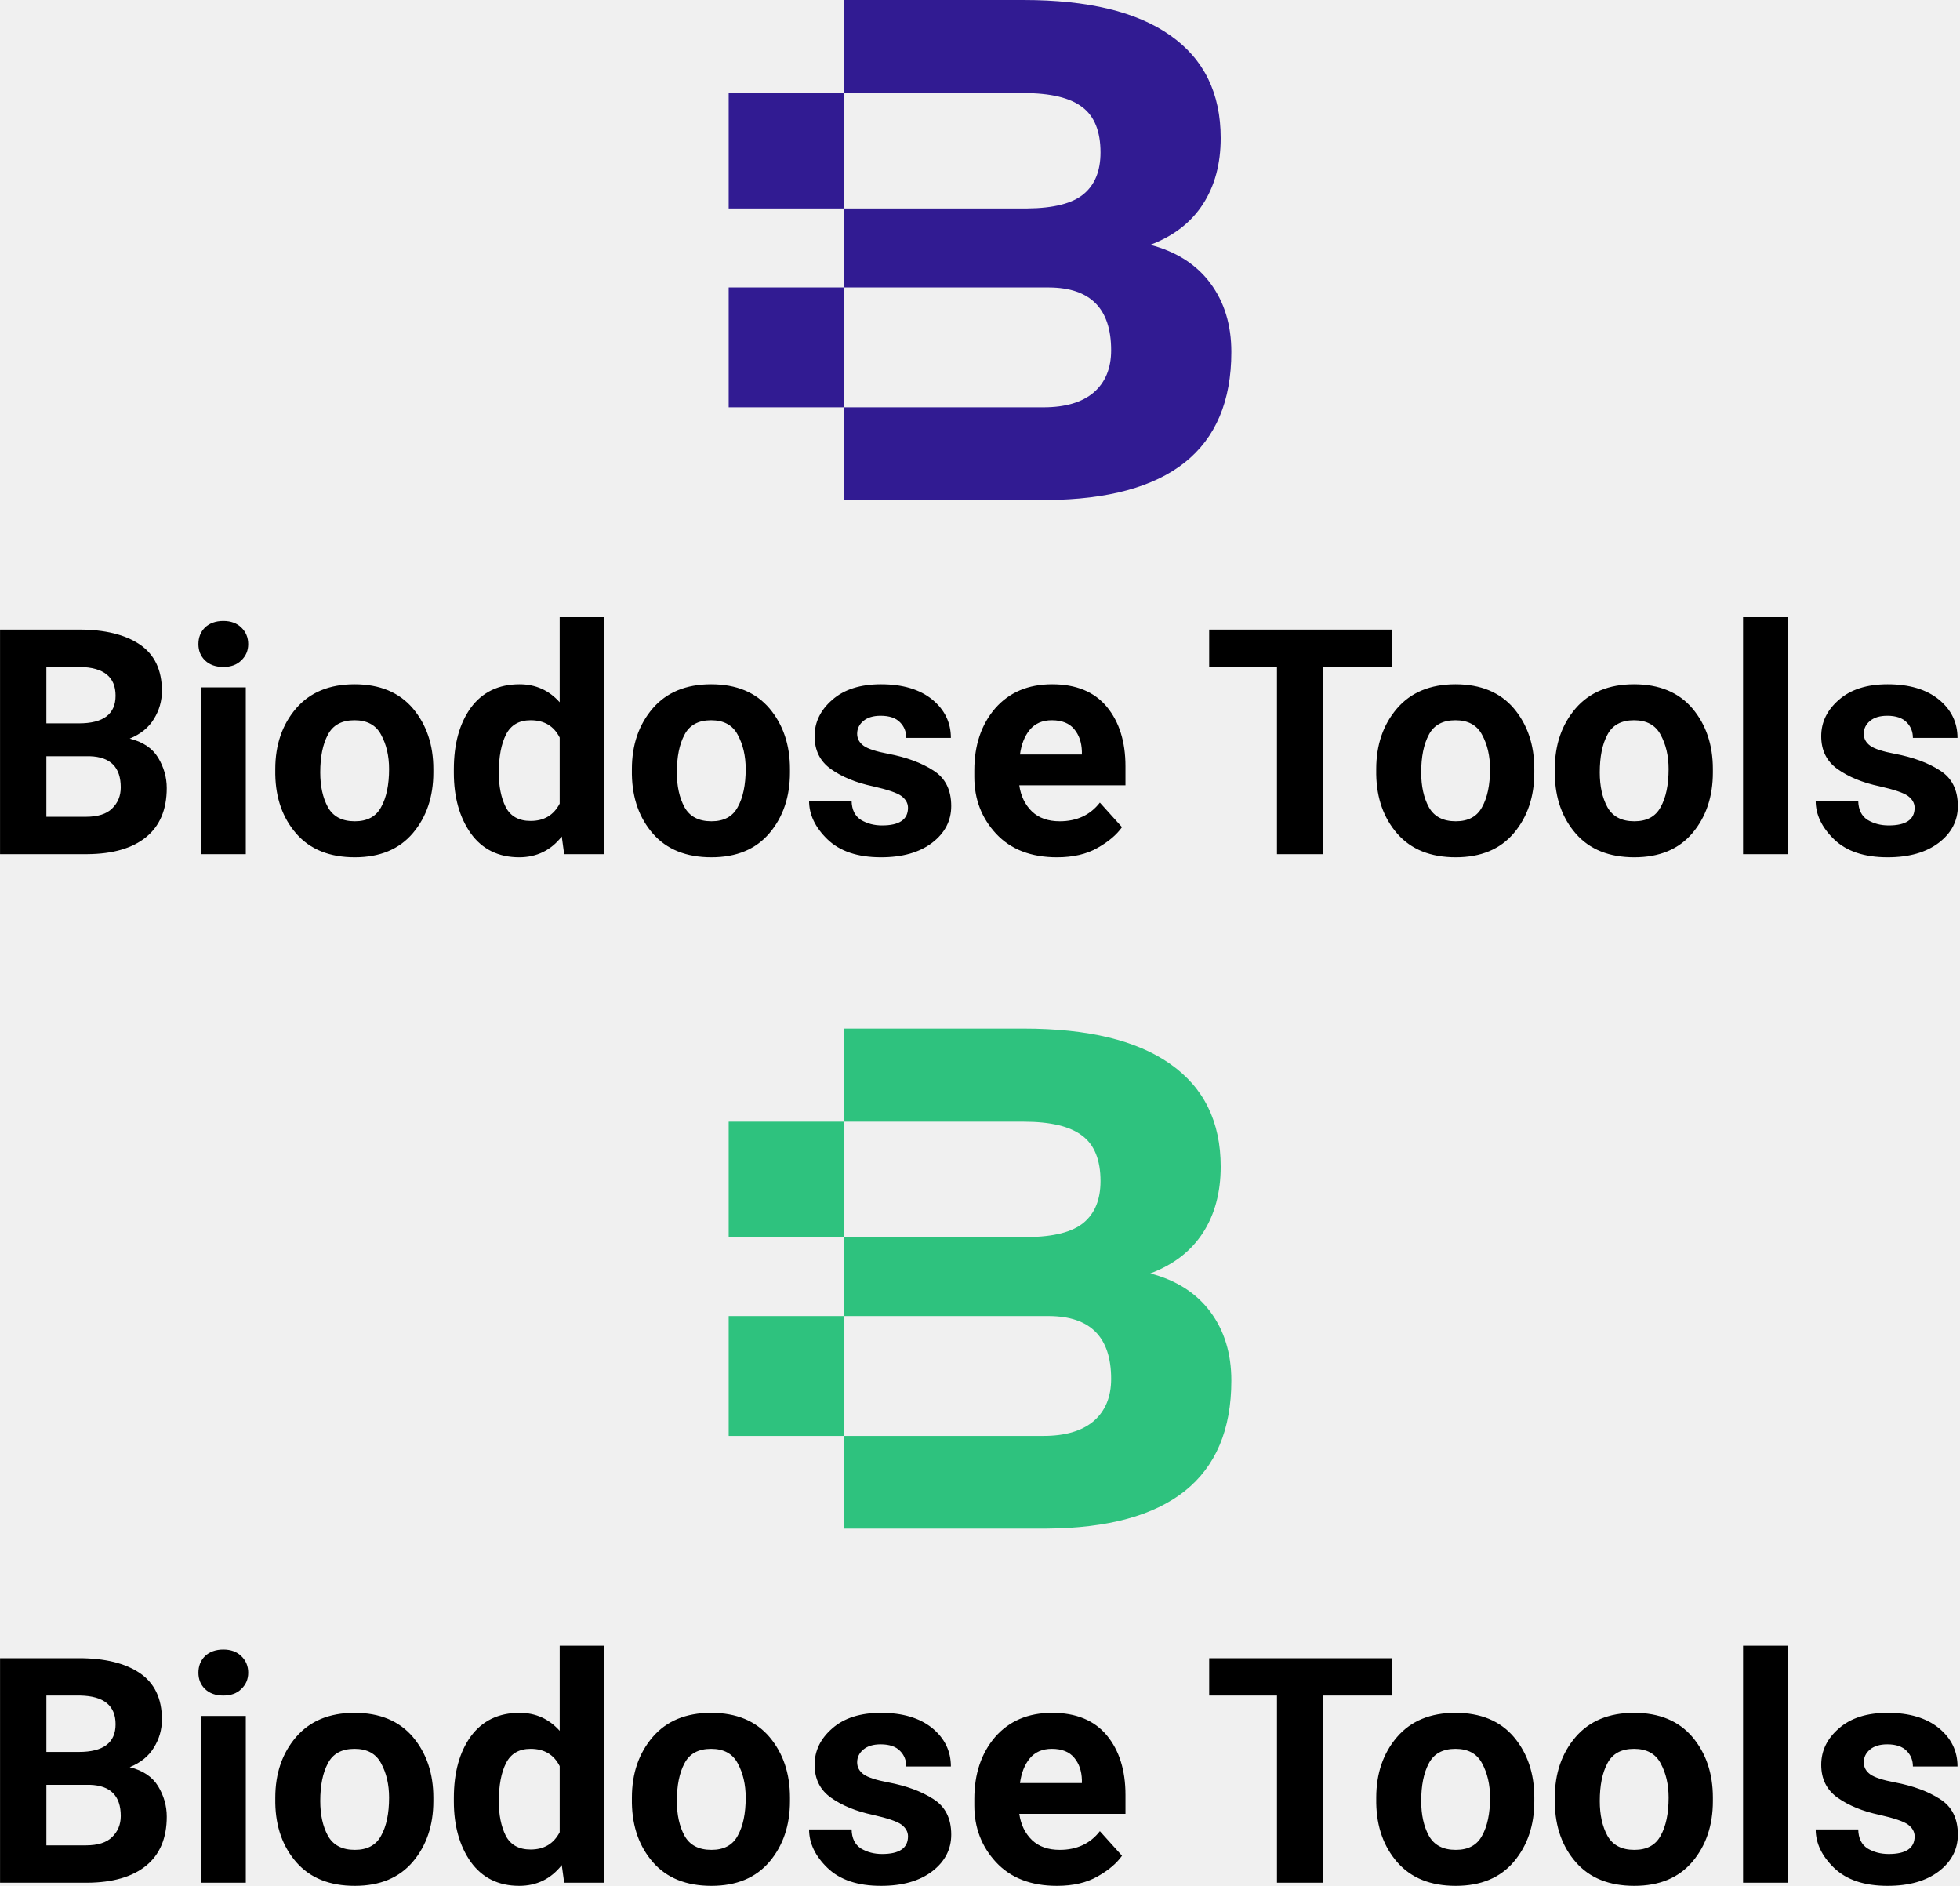
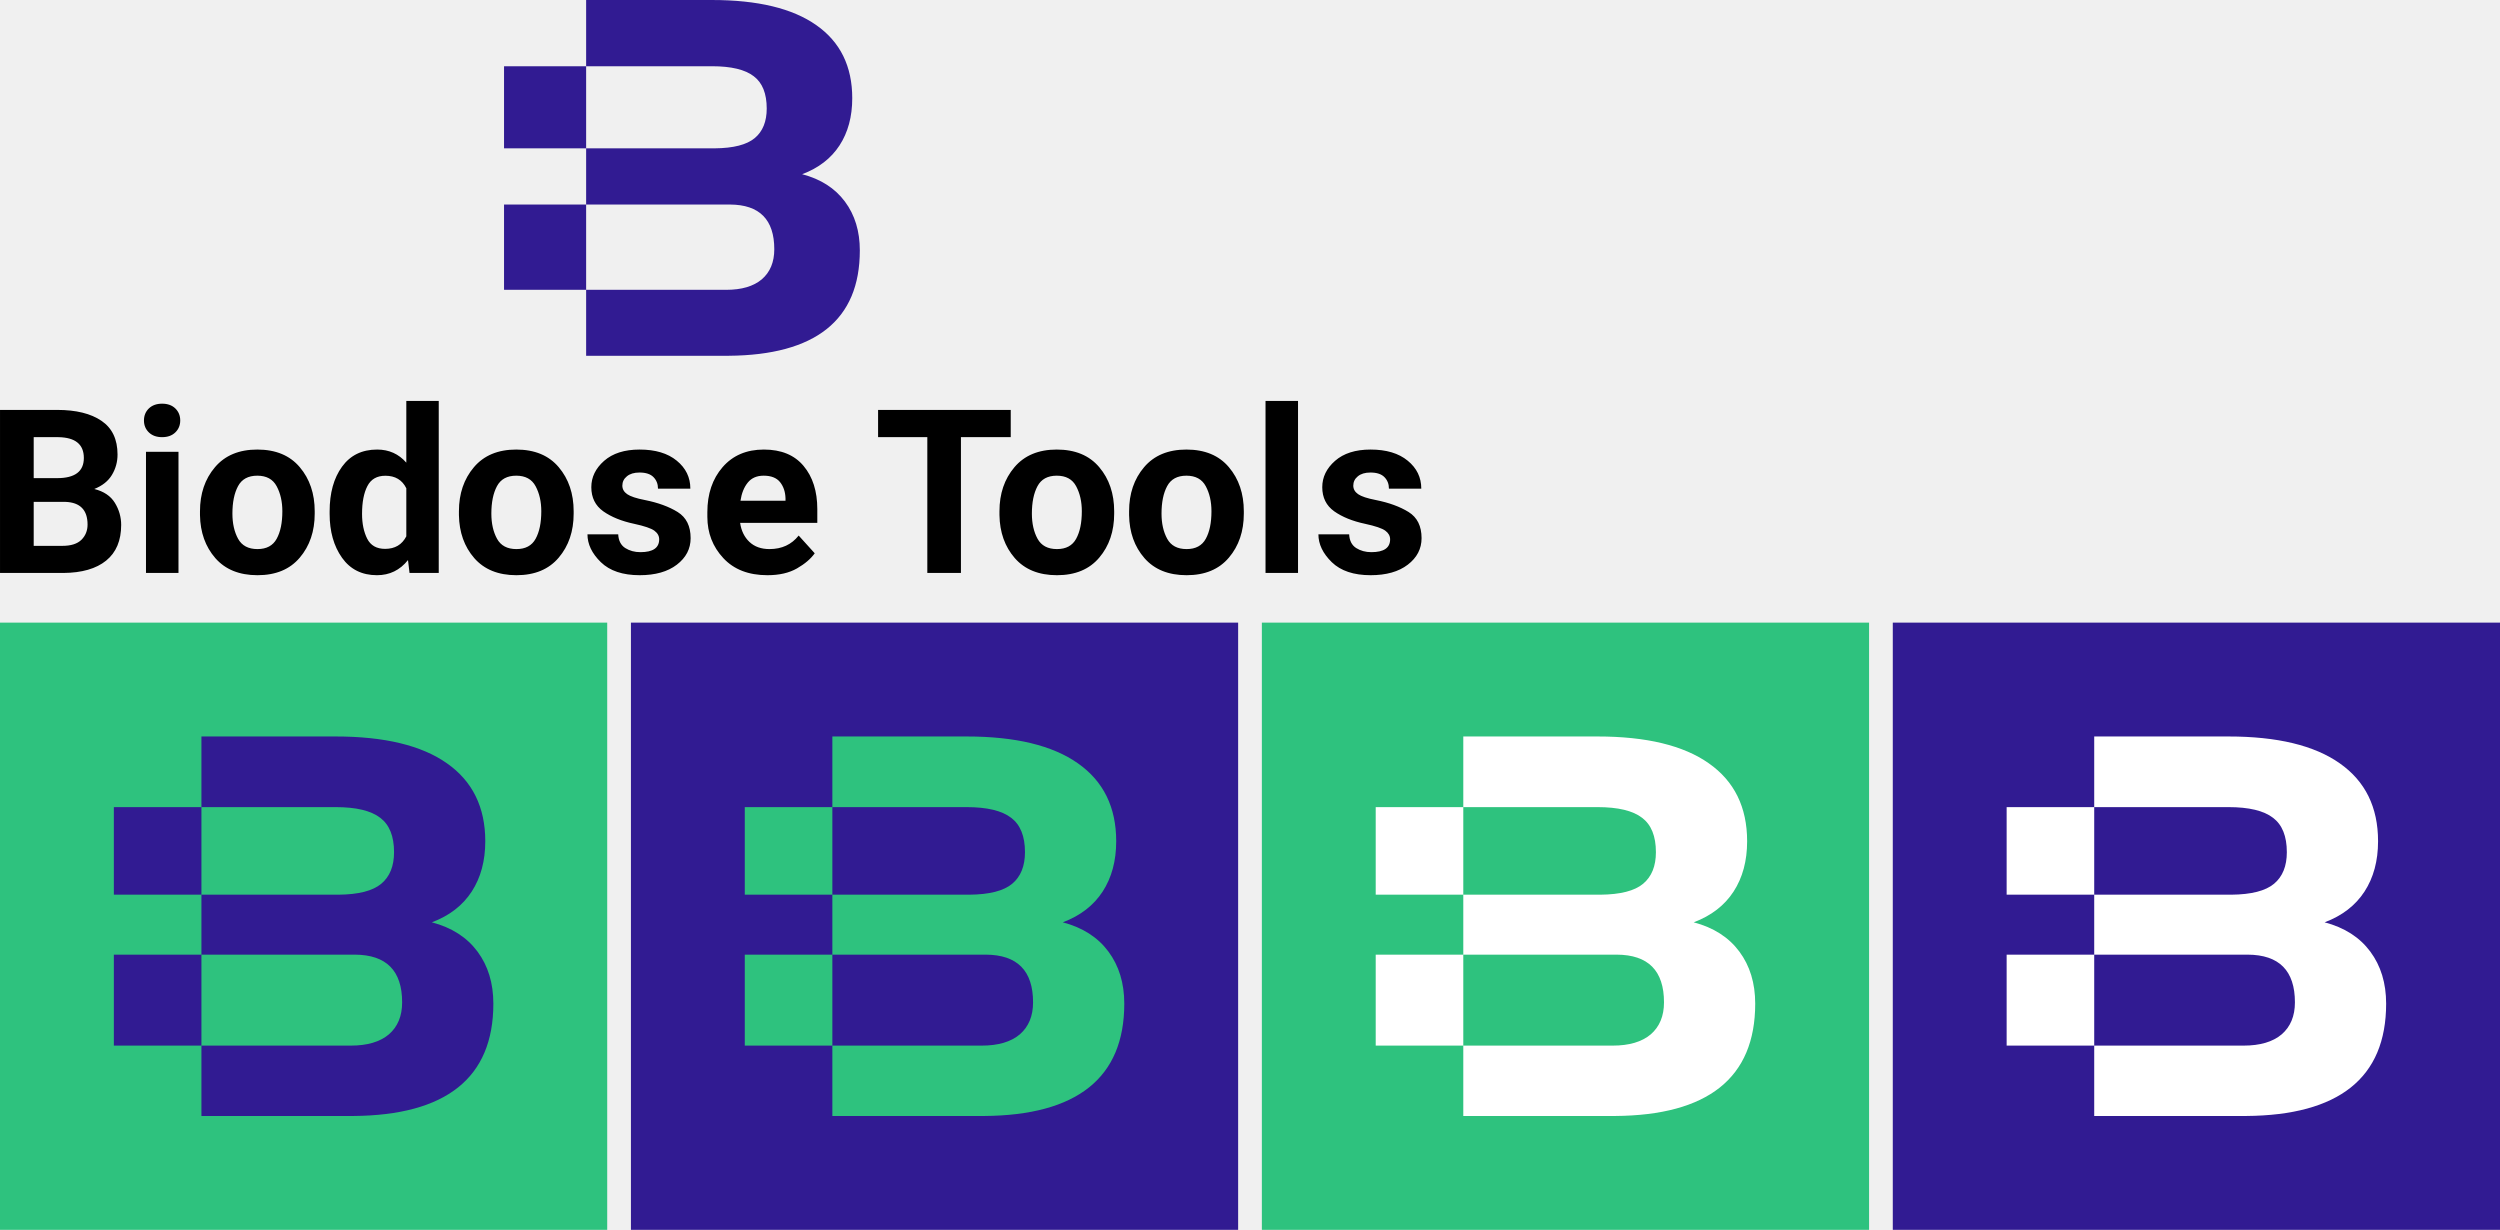
- <svg xmlns="http://www.w3.org/2000/svg" width="1143.599" height="1100" viewBox="0 0 302.577 291.042" version="1.1" id="svg8">
+ <svg xmlns="http://www.w3.org/2000/svg" width="2108" height="1037" viewBox="0 0 557.742 274.373" version="1.1" id="svg8">
  <defs id="defs2" />
-   <g id="layer1" transform="translate(110.296,-5.911374)">
-     <g id="g4548" transform="matrix(3.417389,0,0,3.417389,-532.1759,-175.3406)">
-       <g aria-label="BT" style="font-style:normal;font-weight:normal;font-size:31.764px;line-height:1.25;font-family:sans-serif;letter-spacing:0px;word-spacing:0px;fill:#2ec27e;fill-opacity:1;stroke:none;stroke-width:0.794" id="g4538" transform="translate(136.2373,9.368875)">
-         <path d="M 25.342,112.705 V 90.123 h 8.112 c 2.905,0 5.113,0.532 6.623,1.597 1.52,1.065 2.28,2.611 2.28,4.637 0,1.168 -0.269,2.166 -0.806,2.993 -0.538,0.827 -1.329,1.437 -2.373,1.83 1.179,0.31 2.083,0.889 2.714,1.737 0.631,0.848 0.946,1.882 0.946,3.102 0,2.213 -0.703,3.877 -2.109,4.994 -1.396,1.106 -3.469,1.67 -6.219,1.691 z m -5.211,-9.6 v 5.413 h 14.222 c 0.982,0 1.737,-0.222 2.264,-0.667 0.527,-0.455 0.791,-1.091 0.791,-1.908 0,-1.882 -0.936,-2.828 -2.807,-2.838 z m 0,-3.567 h 13.493 c 1.189,-0.01 2.037,-0.227 2.544,-0.651 0.507,-0.424 0.76,-1.049 0.76,-1.877 0,-0.951 -0.274,-1.634 -0.822,-2.047 -0.548,-0.424 -1.432,-0.636 -2.652,-0.636 h -13.323 z" style="font-style:normal;font-variant:normal;font-weight:900;font-stretch:normal;font-size:31.764px;font-family:Roboto;-inkscape-font-specification:'Roboto Heavy';font-variant-ligatures:normal;font-variant-caps:normal;font-variant-numeric:normal;font-feature-settings:normal;text-align:start;writing-mode:lr-tb;text-anchor:start;fill:#2ec27e;fill-opacity:1;stroke-width:0.794" id="path4536" />
-       </g>
-       <text xml:space="preserve" style="font-style:normal;font-weight:normal;font-size:14.265px;line-height:1.25;font-family:sans-serif;letter-spacing:0px;word-spacing:0px;fill:#000000;fill-opacity:1;stroke:none;stroke-width:0.357" x="122.545" y="138.064" id="text4542">
-         <tspan id="tspan4540" x="122.545" y="138.064" style="font-style:normal;font-variant:normal;font-weight:bold;font-stretch:normal;font-size:14.265px;font-family:Roboto;-inkscape-font-specification:'Roboto Bold';font-variant-ligatures:normal;font-variant-caps:normal;font-variant-numeric:normal;font-feature-settings:normal;text-align:start;writing-mode:lr-tb;text-anchor:start;stroke-width:0.357">Biodose Tools</tspan>
+   <g id="layer1" transform="translate(110.296,-22.58017)">
+     <g id="g3981" transform="translate(0,-13.75832)">
+       <text id="text3943" y="164.162" x="-113.543" style="font-style:normal;font-weight:normal;font-size:51.152px;line-height:1.25;font-family:sans-serif;letter-spacing:0px;word-spacing:0px;fill:#000000;fill-opacity:1;stroke:none;stroke-width:1.279" xml:space="preserve">
+         <tspan style="font-style:normal;font-variant:normal;font-weight:bold;font-stretch:normal;font-size:51.152px;font-family:Roboto;-inkscape-font-specification:'Roboto Bold';font-variant-ligatures:normal;font-variant-caps:normal;font-variant-numeric:normal;font-feature-settings:normal;text-align:start;writing-mode:lr-tb;text-anchor:start;stroke-width:1.279" y="164.162" x="-113.543" id="tspan3941">Biodose Tools</tspan>
      </text>
-     </g>
-     <g id="g4554" transform="matrix(3.417389,0,0,3.417389,-203.5475,-334.0906)">
-       <text id="text3943" y="138.064" x="26.382" style="font-style:normal;font-weight:normal;font-size:14.265px;line-height:1.25;font-family:sans-serif;letter-spacing:0px;word-spacing:0px;fill:#000000;fill-opacity:1;stroke:none;stroke-width:0.357" xml:space="preserve">
-         <tspan style="font-style:normal;font-variant:normal;font-weight:bold;font-stretch:normal;font-size:14.265px;font-family:Roboto;-inkscape-font-specification:'Roboto Bold';font-variant-ligatures:normal;font-variant-caps:normal;font-variant-numeric:normal;font-feature-settings:normal;text-align:start;writing-mode:lr-tb;text-anchor:start;stroke-width:0.357" y="138.064" x="26.382" id="tspan3941">Biodose Tools</tspan>
-       </text>
-       <g transform="translate(40.07376,9.368875)" id="text3943-5" style="font-style:normal;font-weight:normal;font-size:31.764px;line-height:1.25;font-family:sans-serif;letter-spacing:0px;word-spacing:0px;fill:#000000;fill-opacity:1;stroke:none;stroke-width:0.794" aria-label="BT">
-         <path id="path4518" style="font-style:normal;font-variant:normal;font-weight:900;font-stretch:normal;font-size:31.764px;font-family:Roboto;-inkscape-font-specification:'Roboto Heavy';font-variant-ligatures:normal;font-variant-caps:normal;font-variant-numeric:normal;font-feature-settings:normal;text-align:start;writing-mode:lr-tb;text-anchor:start;fill:#311b92;fill-opacity:1;stroke-width:0.794" d="M 25.342,112.705 V 90.123 h 8.112 c 2.905,0 5.113,0.532 6.623,1.597 1.52,1.065 2.28,2.611 2.28,4.637 0,1.168 -0.269,2.166 -0.806,2.993 -0.538,0.827 -1.329,1.437 -2.373,1.83 1.179,0.31 2.083,0.889 2.714,1.737 0.631,0.848 0.946,1.882 0.946,3.102 0,2.213 -0.703,3.877 -2.109,4.994 -1.396,1.106 -3.469,1.67 -6.219,1.691 z m -5.211,-9.6 v 5.413 h 14.222 c 0.982,0 1.737,-0.222 2.264,-0.667 0.527,-0.455 0.791,-1.091 0.791,-1.908 0,-1.882 -0.936,-2.828 -2.807,-2.838 z m 0,-3.567 h 13.493 c 1.189,-0.01 2.037,-0.227 2.544,-0.651 0.507,-0.424 0.76,-1.049 0.76,-1.877 0,-0.951 -0.274,-1.634 -0.822,-2.047 -0.548,-0.424 -1.432,-0.636 -2.652,-0.636 h -13.323 z" />
+       <g transform="matrix(3.514976,0,0,3.514976,-68.60744,-280.4412)" id="text3943-5" style="font-style:normal;font-weight:normal;font-size:31.764px;line-height:1.25;font-family:sans-serif;letter-spacing:0px;word-spacing:0px;fill:#000000;fill-opacity:1;stroke:none;stroke-width:0.794" aria-label="BT">
+         <path id="path4518" style="font-style:normal;font-variant:normal;font-weight:900;font-stretch:normal;font-size:31.764px;font-family:Roboto;-inkscape-font-specification:'Roboto Heavy';font-variant-ligatures:normal;font-variant-caps:normal;font-variant-numeric:normal;font-feature-settings:normal;text-align:start;writing-mode:lr-tb;text-anchor:start;fill:#311b92;fill-opacity:1;stroke-width:0.794" d="M 25.342,112.705 V 90.123 h 7.987 c 2.905,0 5.113,0.532 6.623,1.597 1.52,1.065 2.28,2.611 2.28,4.637 0,1.168 -0.269,2.166 -0.806,2.993 -0.538,0.827 -1.329,1.437 -2.373,1.83 1.179,0.31 2.083,0.889 2.714,1.737 0.631,0.848 0.946,1.882 0.946,3.102 0,2.213 -0.703,3.877 -2.109,4.994 -1.396,1.106 -3.469,1.67 -6.219,1.691 z m -5.211,-9.6 v 5.413 h 14.098 c 0.982,0 1.737,-0.222 2.264,-0.667 0.527,-0.455 0.791,-1.091 0.791,-1.908 0,-1.882 -0.936,-2.828 -2.807,-2.838 z m 0,-3.567 h 13.369 c 1.189,-0.01 2.037,-0.227 2.544,-0.651 0.507,-0.424 0.76,-1.049 0.76,-1.877 0,-0.951 -0.274,-1.634 -0.822,-2.047 -0.548,-0.424 -1.432,-0.636 -2.652,-0.636 H 20.131 Z" />
      </g>
    </g>
-     <g id="g4705" transform="translate(0,5.291667)">
-       <rect style="opacity:1;fill:#311b92;fill-opacity:1;stroke:none;stroke-width:0.529;stroke-linecap:round;stroke-linejoin:round;stroke-miterlimit:4;stroke-dasharray:none;stroke-dashoffset:0;stroke-opacity:1" id="rect4665" width="105.833" height="105.833" x="223.555" y="117.522" />
-       <g id="g4640" transform="matrix(3.417389,0,0,3.417389,-296.6968,-208.1489)">
-         <g aria-label="BT" style="font-style:normal;font-weight:normal;font-size:31.764px;line-height:1.25;font-family:sans-serif;letter-spacing:0px;word-spacing:0px;fill:#2ec27e;fill-opacity:1;stroke:none;stroke-width:0.794" id="g4634" transform="translate(136.2373,9.368875)">
-           <path d="M 25.342,112.705 V 90.123 h 8.112 c 2.905,0 5.113,0.532 6.623,1.597 1.52,1.065 2.28,2.611 2.28,4.637 0,1.168 -0.269,2.166 -0.806,2.993 -0.538,0.827 -1.329,1.437 -2.373,1.83 1.179,0.31 2.083,0.889 2.714,1.737 0.631,0.848 0.946,1.882 0.946,3.102 0,2.213 -0.703,3.877 -2.109,4.994 -1.396,1.106 -3.469,1.67 -6.219,1.691 z m -5.211,-9.6 v 5.413 h 14.222 c 0.982,0 1.737,-0.222 2.264,-0.667 0.527,-0.455 0.791,-1.091 0.791,-1.908 0,-1.882 -0.936,-2.828 -2.807,-2.838 z m 0,-3.567 h 13.493 c 1.189,-0.01 2.037,-0.227 2.544,-0.651 0.507,-0.424 0.76,-1.049 0.76,-1.877 0,-0.951 -0.274,-1.634 -0.822,-2.047 -0.548,-0.424 -1.432,-0.636 -2.652,-0.636 h -13.323 z" style="font-style:normal;font-variant:normal;font-weight:900;font-stretch:normal;font-size:31.764px;font-family:Roboto;-inkscape-font-specification:'Roboto Heavy';font-variant-ligatures:normal;font-variant-caps:normal;font-variant-numeric:normal;font-feature-settings:normal;text-align:start;writing-mode:lr-tb;text-anchor:start;fill:#2ec27e;fill-opacity:1;stroke-width:0.794" id="path4632" />
-         </g>
-       </g>
+     <g id="g4042">
+       <rect style="opacity:1;fill:#2ec27e;fill-opacity:1;stroke:none;stroke-width:0.677;stroke-linecap:round;stroke-linejoin:round;stroke-miterlimit:4;stroke-dasharray:none;stroke-dashoffset:0;stroke-opacity:1" id="rect4652-7" width="135.467" height="135.467" x="-110.296" y="161.486" />
+       <path d="m -65.357,271.553 v -84.667 h 29.947 c 10.893,0 19.17,1.996 24.83,5.989 5.699,3.993 8.548,9.789 8.548,17.387 0,4.381 -1.008,8.122 -3.024,11.223 -2.016,3.101 -4.982,5.389 -8.897,6.862 4.419,1.163 7.812,3.334 10.176,6.513 2.365,3.179 3.547,7.056 3.547,11.63 0,8.296 -2.636,14.538 -7.908,18.724 -5.234,4.148 -13.006,6.261 -23.318,6.338 z M -84.896,235.558 v 20.294 h 52.859 c 3.683,0 6.513,-0.834 8.49,-2.5 1.977,-1.706 2.966,-4.09 2.966,-7.152 0,-7.056 -3.508,-10.603 -10.525,-10.642 z m 0,-13.375 h 50.125 c 4.458,-0.039 7.637,-0.853 9.537,-2.442 1.9,-1.589 2.849,-3.935 2.849,-7.036 0,-3.567 -1.027,-6.125 -3.082,-7.676 -2.055,-1.589 -5.369,-2.384 -9.944,-2.384 h -49.486 z" style="font-style:normal;font-variant:normal;font-weight:900;font-stretch:normal;font-size:31.764px;line-height:1.25;font-family:Roboto;-inkscape-font-specification:'Roboto Heavy';font-variant-ligatures:normal;font-variant-caps:normal;font-variant-numeric:normal;font-feature-settings:normal;text-align:start;letter-spacing:0px;word-spacing:0px;writing-mode:lr-tb;text-anchor:start;fill:#311b92;fill-opacity:1;stroke:none;stroke-width:2.977" id="path4518-3" />
    </g>
-     <g id="g4699">
-       <rect y="11.689" x="223.555" height="105.833" width="105.833" id="rect4652" style="opacity:1;fill:#2ec27e;fill-opacity:1;stroke:none;stroke-width:0.529;stroke-linecap:round;stroke-linejoin:round;stroke-miterlimit:4;stroke-dasharray:none;stroke-dashoffset:0;stroke-opacity:1" />
-       <g id="g4650" transform="matrix(3.417389,0,0,3.417389,31.93163,-313.9823)">
-         <g transform="translate(40.07376,9.368875)" id="g4648" style="font-style:normal;font-weight:normal;font-size:31.764px;line-height:1.25;font-family:sans-serif;letter-spacing:0px;word-spacing:0px;fill:#000000;fill-opacity:1;stroke:none;stroke-width:0.794" aria-label="BT">
-           <path id="path4646" style="font-style:normal;font-variant:normal;font-weight:900;font-stretch:normal;font-size:31.764px;font-family:Roboto;-inkscape-font-specification:'Roboto Heavy';font-variant-ligatures:normal;font-variant-caps:normal;font-variant-numeric:normal;font-feature-settings:normal;text-align:start;writing-mode:lr-tb;text-anchor:start;fill:#311b92;fill-opacity:1;stroke-width:0.794" d="M 25.342,112.705 V 90.123 h 8.112 c 2.905,0 5.113,0.532 6.623,1.597 1.52,1.065 2.28,2.611 2.28,4.637 0,1.168 -0.269,2.166 -0.806,2.993 -0.538,0.827 -1.329,1.437 -2.373,1.83 1.179,0.31 2.083,0.889 2.714,1.737 0.631,0.848 0.946,1.882 0.946,3.102 0,2.213 -0.703,3.877 -2.109,4.994 -1.396,1.106 -3.469,1.67 -6.219,1.691 z m -5.211,-9.6 v 5.413 h 14.222 c 0.982,0 1.737,-0.222 2.264,-0.667 0.527,-0.455 0.791,-1.091 0.791,-1.908 0,-1.882 -0.936,-2.828 -2.807,-2.838 z m 0,-3.567 h 13.493 c 1.189,-0.01 2.037,-0.227 2.544,-0.651 0.507,-0.424 0.76,-1.049 0.76,-1.877 0,-0.951 -0.274,-1.634 -0.822,-2.047 -0.548,-0.424 -1.432,-0.636 -2.652,-0.636 h -13.323 z" />
-         </g>
-       </g>
+     <g id="g4038">
+       <rect style="opacity:1;fill:#311b92;fill-opacity:1;stroke:none;stroke-width:0.677;stroke-linecap:round;stroke-linejoin:round;stroke-miterlimit:4;stroke-dasharray:none;stroke-dashoffset:0;stroke-opacity:1" id="rect4667-5" width="135.467" height="135.467" x="30.462" y="161.486" />
+       <path id="path4022" style="font-style:normal;font-variant:normal;font-weight:900;font-stretch:normal;font-size:31.764px;line-height:1.25;font-family:Roboto;-inkscape-font-specification:'Roboto Heavy';font-variant-ligatures:normal;font-variant-caps:normal;font-variant-numeric:normal;font-feature-settings:normal;text-align:start;letter-spacing:0px;word-spacing:0px;writing-mode:lr-tb;text-anchor:start;fill:#2ec27e;fill-opacity:1;stroke:none;stroke-width:2.977" d="M 75.401,271.553 V 186.886 H 105.348 c 10.893,0 19.17,1.996 24.83,5.989 5.699,3.993 8.548,9.789 8.548,17.387 0,4.381 -1.008,8.122 -3.024,11.223 -2.016,3.101 -4.982,5.389 -8.897,6.862 4.419,1.163 7.811,3.334 10.176,6.513 2.365,3.179 3.547,7.056 3.547,11.63 0,8.296 -2.636,14.538 -7.908,18.724 -5.234,4.148 -13.006,6.261 -23.318,6.338 z M 55.862,235.558 v 20.294 h 52.859 c 3.683,0 6.513,-0.834 8.49,-2.5 1.977,-1.706 2.966,-4.09 2.966,-7.152 0,-7.056 -3.508,-10.603 -10.525,-10.642 z m 0,-13.375 h 50.125 c 4.458,-0.039 7.637,-0.853 9.537,-2.442 1.9,-1.589 2.849,-3.935 2.849,-7.036 0,-3.567 -1.027,-6.125 -3.082,-7.676 -2.055,-1.589 -5.369,-2.384 -9.944,-2.384 H 55.862 Z" />
    </g>
-     <g id="g4693" transform="translate(5.291667)">
-       <rect y="11.689" x="329.389" height="105.833" width="105.833" id="rect4667" style="opacity:1;fill:#311b92;fill-opacity:1;stroke:none;stroke-width:0.529;stroke-linecap:round;stroke-linejoin:round;stroke-miterlimit:4;stroke-dasharray:none;stroke-dashoffset:0;stroke-opacity:1" />
-       <g style="fill:#ffffff" transform="matrix(3.417389,0,0,3.417389,-190.8634,-313.9823)" id="g4673">
-         <g transform="translate(136.2373,9.368875)" id="g4671" style="font-style:normal;font-weight:normal;font-size:31.764px;line-height:1.25;font-family:sans-serif;letter-spacing:0px;word-spacing:0px;fill:#ffffff;fill-opacity:1;stroke:none;stroke-width:0.794" aria-label="BT">
-           <path id="path4669" style="font-style:normal;font-variant:normal;font-weight:900;font-stretch:normal;font-size:31.764px;font-family:Roboto;-inkscape-font-specification:'Roboto Heavy';font-variant-ligatures:normal;font-variant-caps:normal;font-variant-numeric:normal;font-feature-settings:normal;text-align:start;writing-mode:lr-tb;text-anchor:start;fill:#ffffff;fill-opacity:1;stroke-width:0.794" d="M 25.342,112.705 V 90.123 h 8.112 c 2.905,0 5.113,0.532 6.623,1.597 1.52,1.065 2.28,2.611 2.28,4.637 0,1.168 -0.269,2.166 -0.806,2.993 -0.538,0.827 -1.329,1.437 -2.373,1.83 1.179,0.31 2.083,0.889 2.714,1.737 0.631,0.848 0.946,1.882 0.946,3.102 0,2.213 -0.703,3.877 -2.109,4.994 -1.396,1.106 -3.469,1.67 -6.219,1.691 z m -5.211,-9.6 v 5.413 h 14.222 c 0.982,0 1.737,-0.222 2.264,-0.667 0.527,-0.455 0.791,-1.091 0.791,-1.908 0,-1.882 -0.936,-2.828 -2.807,-2.838 z m 0,-3.567 h 13.493 c 1.189,-0.01 2.037,-0.227 2.544,-0.651 0.507,-0.424 0.76,-1.049 0.76,-1.877 0,-0.951 -0.274,-1.634 -0.822,-2.047 -0.548,-0.424 -1.432,-0.636 -2.652,-0.636 h -13.323 z" />
-         </g>
-       </g>
+     <g id="g4034">
+       <rect y="161.486" x="171.221" height="135.467" width="135.467" id="rect4675-3" style="opacity:1;fill:#2ec27e;fill-opacity:1;stroke:none;stroke-width:0.677;stroke-linecap:round;stroke-linejoin:round;stroke-miterlimit:4;stroke-dasharray:none;stroke-dashoffset:0;stroke-opacity:1" />
+       <path d="m 216.159,271.553 v -84.667 h 29.947 c 10.893,0 19.17,1.996 24.83,5.989 5.699,3.993 8.548,9.789 8.548,17.387 0,4.381 -1.008,8.122 -3.024,11.223 -2.016,3.101 -4.982,5.389 -8.897,6.862 4.419,1.163 7.811,3.334 10.176,6.513 2.365,3.179 3.547,7.056 3.547,11.63 0,8.296 -2.636,14.538 -7.908,18.724 -5.234,4.148 -13.006,6.261 -23.318,6.338 z M 196.621,235.558 v 20.294 h 52.859 c 3.683,0 6.513,-0.834 8.49,-2.5 1.977,-1.706 2.966,-4.09 2.966,-7.152 0,-7.056 -3.508,-10.603 -10.525,-10.642 z m 0,-13.375 h 50.125 c 4.458,-0.039 7.637,-0.853 9.537,-2.442 1.9,-1.589 2.849,-3.935 2.849,-7.036 0,-3.567 -1.027,-6.125 -3.082,-7.676 -2.055,-1.589 -5.369,-2.384 -9.944,-2.384 H 196.621 Z" style="font-style:normal;font-variant:normal;font-weight:900;font-stretch:normal;font-size:31.764px;line-height:1.25;font-family:Roboto;-inkscape-font-specification:'Roboto Heavy';font-variant-ligatures:normal;font-variant-caps:normal;font-variant-numeric:normal;font-feature-settings:normal;text-align:start;letter-spacing:0px;word-spacing:0px;writing-mode:lr-tb;text-anchor:start;fill:#ffffff;fill-opacity:1;stroke:none;stroke-width:2.977" id="path4024" />
    </g>
-     <g id="g4687" transform="translate(5.291667,5.291667)">
-       <rect style="opacity:1;fill:#2ec27e;fill-opacity:1;stroke:none;stroke-width:0.529;stroke-linecap:round;stroke-linejoin:round;stroke-miterlimit:4;stroke-dasharray:none;stroke-dashoffset:0;stroke-opacity:1" id="rect4675" width="105.833" height="105.833" x="329.389" y="117.522" />
-       <g style="fill:#ffffff" transform="matrix(3.417389,0,0,3.417389,137.765,-208.1489)" id="g4681">
-         <g aria-label="BT" style="font-style:normal;font-weight:normal;font-size:31.764px;line-height:1.25;font-family:sans-serif;letter-spacing:0px;word-spacing:0px;fill:#ffffff;fill-opacity:1;stroke:none;stroke-width:0.794" id="g4679" transform="translate(40.07376,9.368875)">
-           <path d="M 25.342,112.705 V 90.123 h 8.112 c 2.905,0 5.113,0.532 6.623,1.597 1.52,1.065 2.28,2.611 2.28,4.637 0,1.168 -0.269,2.166 -0.806,2.993 -0.538,0.827 -1.329,1.437 -2.373,1.83 1.179,0.31 2.083,0.889 2.714,1.737 0.631,0.848 0.946,1.882 0.946,3.102 0,2.213 -0.703,3.877 -2.109,4.994 -1.396,1.106 -3.469,1.67 -6.219,1.691 z m -5.211,-9.6 v 5.413 h 14.222 c 0.982,0 1.737,-0.222 2.264,-0.667 0.527,-0.455 0.791,-1.091 0.791,-1.908 0,-1.882 -0.936,-2.828 -2.807,-2.838 z m 0,-3.567 h 13.493 c 1.189,-0.01 2.037,-0.227 2.544,-0.651 0.507,-0.424 0.76,-1.049 0.76,-1.877 0,-0.951 -0.274,-1.634 -0.822,-2.047 -0.548,-0.424 -1.432,-0.636 -2.652,-0.636 h -13.323 z" style="font-style:normal;font-variant:normal;font-weight:900;font-stretch:normal;font-size:31.764px;font-family:Roboto;-inkscape-font-specification:'Roboto Heavy';font-variant-ligatures:normal;font-variant-caps:normal;font-variant-numeric:normal;font-feature-settings:normal;text-align:start;writing-mode:lr-tb;text-anchor:start;fill:#ffffff;fill-opacity:1;stroke-width:0.794" id="path4677" />
-         </g>
-       </g>
+     <g id="g4030">
+       <rect y="161.486" x="311.979" height="135.467" width="135.467" id="rect4665-6" style="opacity:1;fill:#311b92;fill-opacity:1;stroke:none;stroke-width:0.677;stroke-linecap:round;stroke-linejoin:round;stroke-miterlimit:4;stroke-dasharray:none;stroke-dashoffset:0;stroke-opacity:1" />
+       <path id="path4026" style="font-style:normal;font-variant:normal;font-weight:900;font-stretch:normal;font-size:31.764px;line-height:1.25;font-family:Roboto;-inkscape-font-specification:'Roboto Heavy';font-variant-ligatures:normal;font-variant-caps:normal;font-variant-numeric:normal;font-feature-settings:normal;text-align:start;letter-spacing:0px;word-spacing:0px;writing-mode:lr-tb;text-anchor:start;fill:#ffffff;fill-opacity:1;stroke:none;stroke-width:2.977" d="m 356.917,271.553 v -84.667 h 29.947 c 10.893,0 19.17,1.996 24.83,5.989 5.699,3.993 8.548,9.789 8.548,17.387 0,4.381 -1.008,8.122 -3.024,11.223 -2.016,3.101 -4.982,5.389 -8.897,6.862 4.419,1.163 7.811,3.334 10.176,6.513 2.365,3.179 3.547,7.056 3.547,11.63 0,8.296 -2.636,14.538 -7.908,18.724 -5.234,4.148 -13.006,6.261 -23.318,6.338 z M 337.379,235.558 v 20.294 h 52.859 c 3.683,0 6.513,-0.834 8.49,-2.5 1.977,-1.706 2.966,-4.09 2.966,-7.152 0,-7.056 -3.508,-10.603 -10.525,-10.642 z m 0,-13.375 h 50.125 c 4.458,-0.039 7.637,-0.853 9.537,-2.442 1.9,-1.589 2.849,-3.935 2.849,-7.036 0,-3.567 -1.027,-6.125 -3.082,-7.676 -2.055,-1.589 -5.369,-2.384 -9.944,-2.384 H 337.379 Z" />
    </g>
  </g>
</svg>
